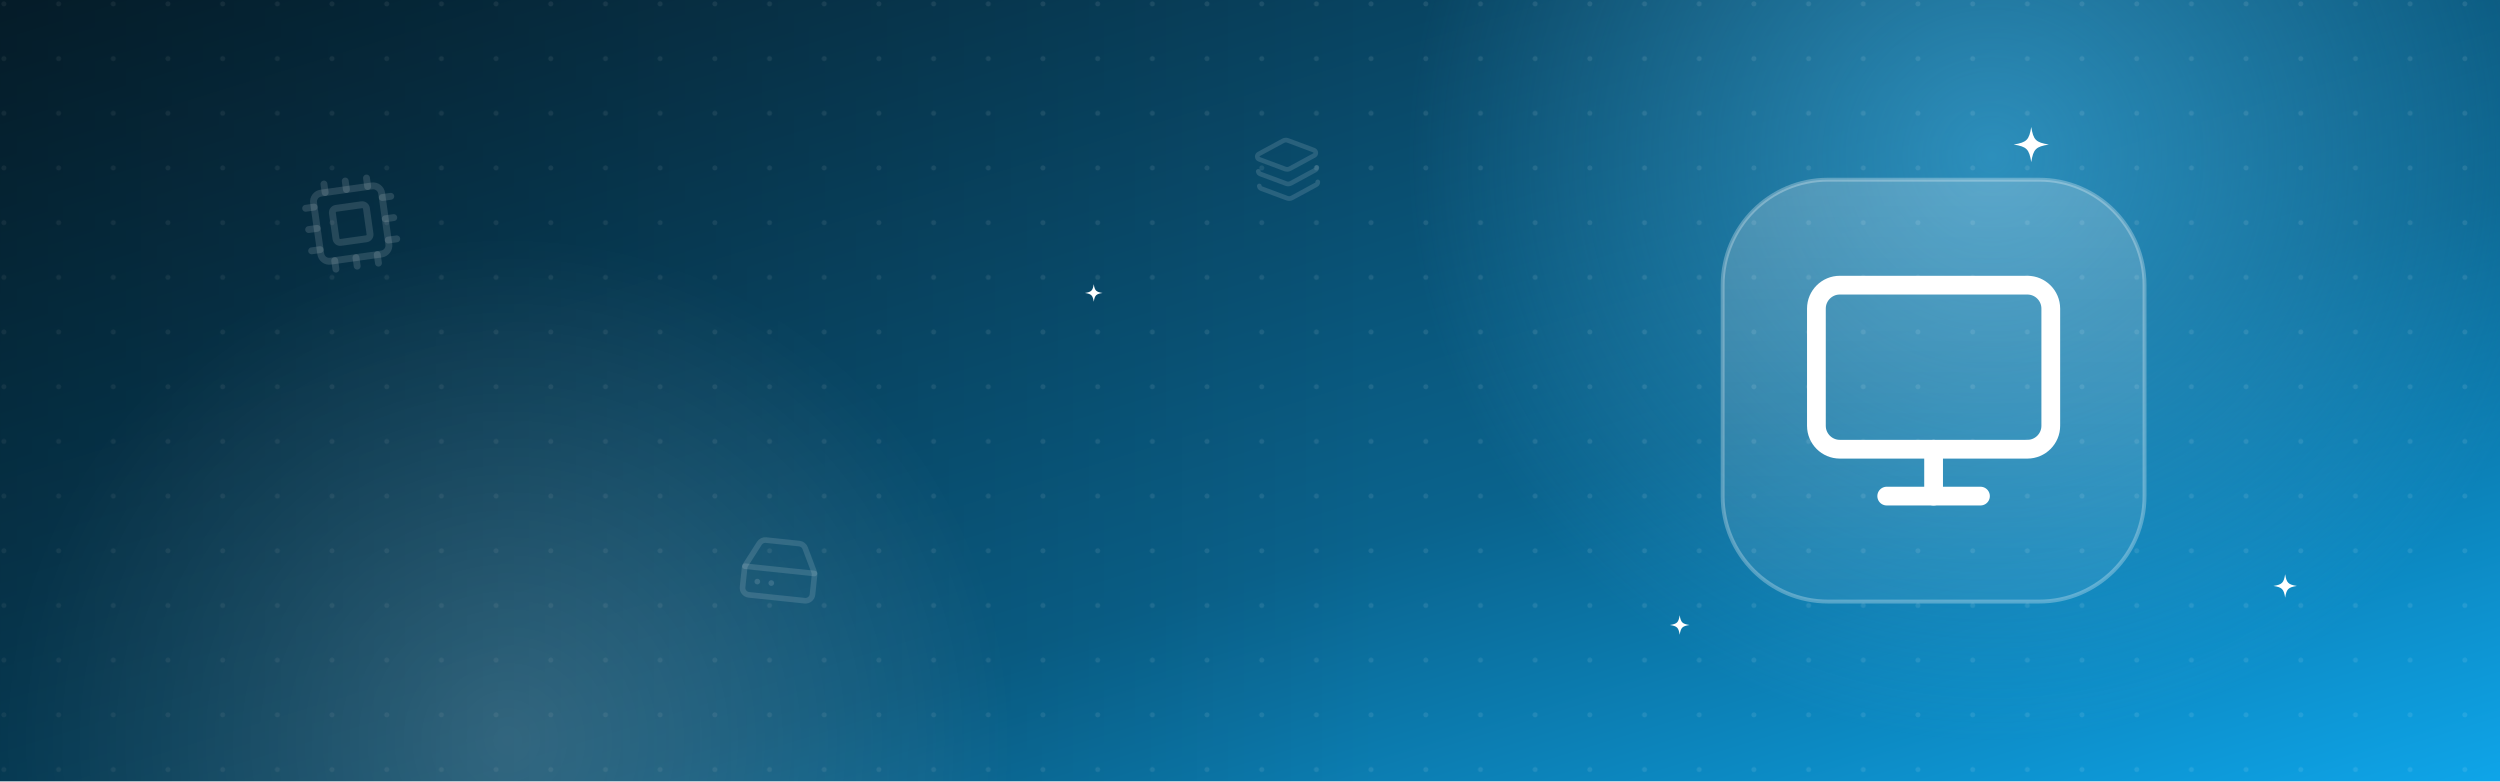
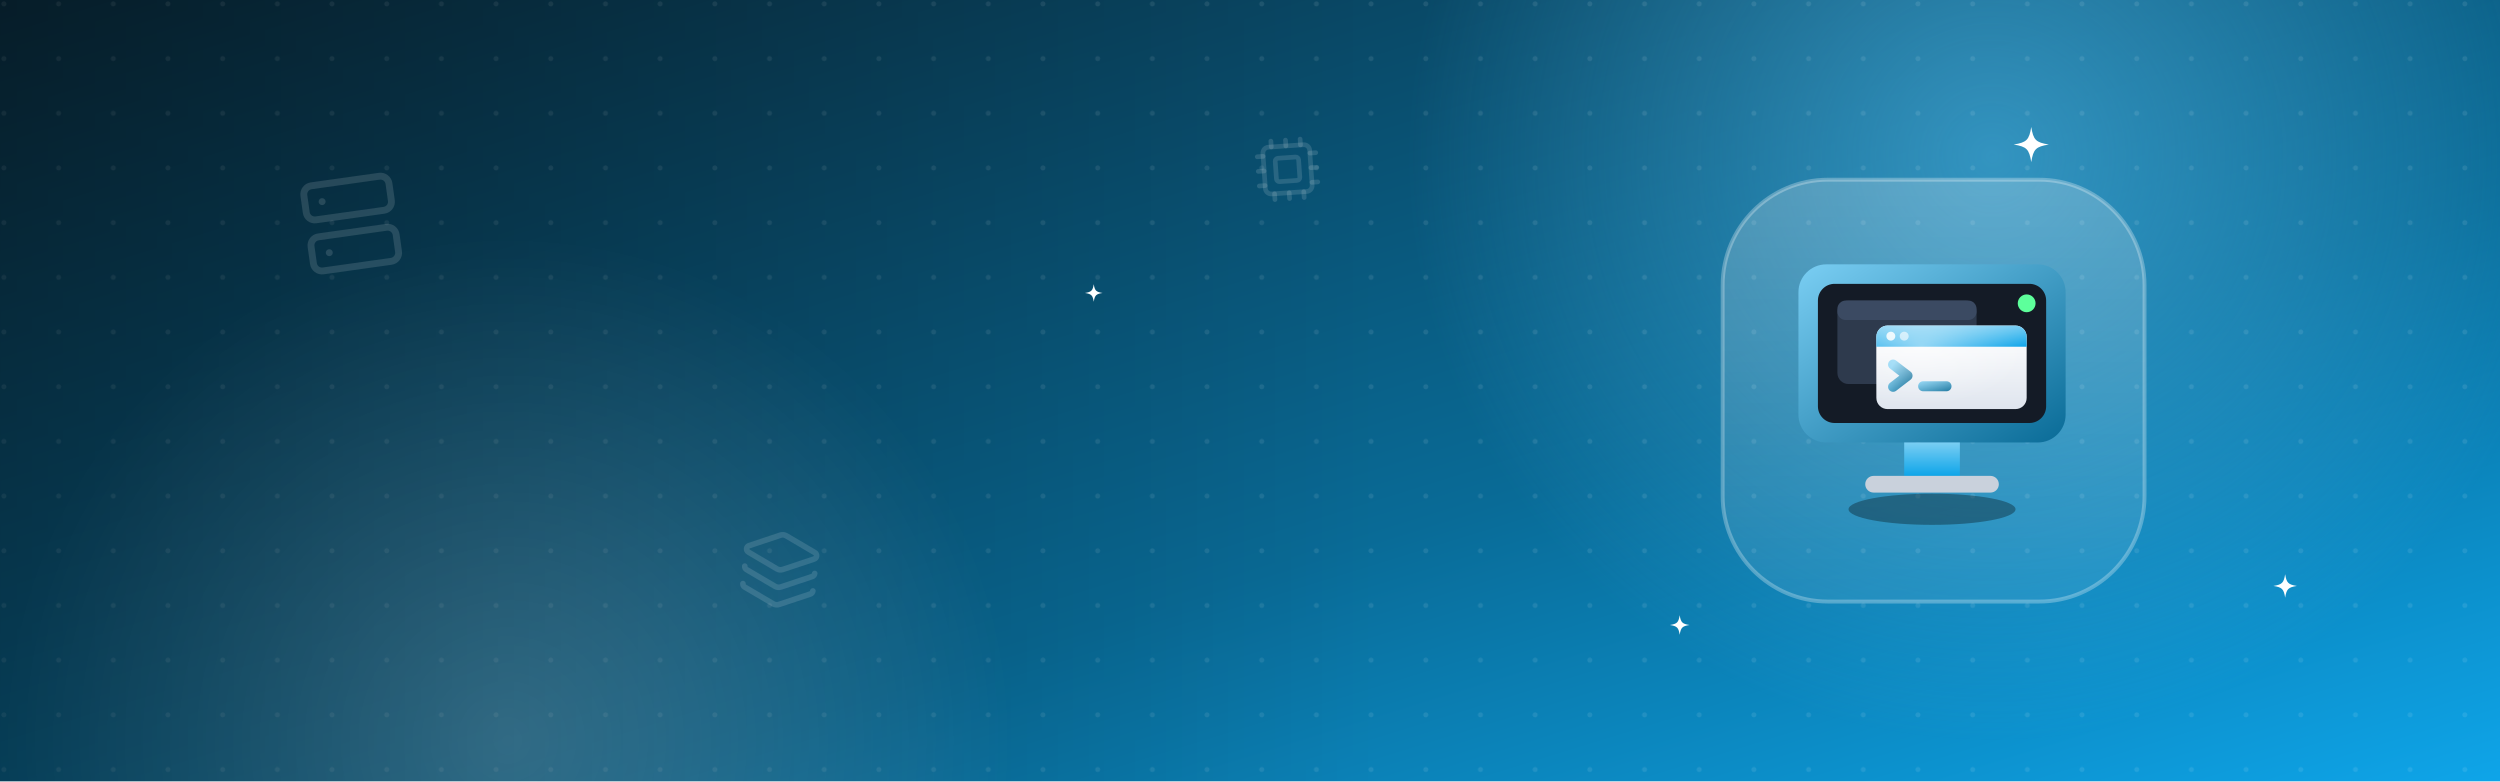
<svg xmlns="http://www.w3.org/2000/svg" viewBox="0 0 1280 400" role="img" aria-hidden="true">
  <defs>
    <linearGradient id="bg" x1="0" y1="0" x2="1" y2="1">
-       <stop offset="0" stop-color="#072a3d" />
-       <stop offset=".62" stop-color="#0a638d" />
+       <stop offset="0" stop-color="#092c3e" />
+       <stop offset=".62" stop-color="#096b97" />
      <stop offset="1" stop-color="#0ea5e9" />
    </linearGradient>
    <radialGradient id="o1">
-       <stop offset="0" stop-color="#4abcef" stop-opacity=".55" />
-       <stop offset="1" stop-color="#4abcef" stop-opacity="0" />
+       <stop offset="0" stop-color="#56c0f0" stop-opacity=".55" />
+       <stop offset="1" stop-color="#56c0f0" stop-opacity="0" />
    </radialGradient>
    <radialGradient id="o2">
      <stop offset="0" stop-color="#ffffff" stop-opacity=".22" />
      <stop offset="1" stop-color="#ffffff" stop-opacity="0" />
    </radialGradient>
    <pattern id="dots" width="28" height="28" patternUnits="userSpaceOnUse">
      <circle cx="2" cy="2" r="1.3" fill="#ffffff" fill-opacity=".09" />
    </pattern>
    <linearGradient id="glass" x1="0" y1="0" x2="0" y2="1">
      <stop offset="0" stop-color="#ffffff" stop-opacity=".22" />
      <stop offset="1" stop-color="#ffffff" stop-opacity=".06" />
    </linearGradient>
    <linearGradient id="fade" x1="0" y1="0" x2="1" y2="0">
      <stop offset="0" stop-color="#000" stop-opacity=".35" />
      <stop offset=".55" stop-color="#000" stop-opacity="0" />
    </linearGradient>
+     <linearGradient id="bbm" x1="0" y1="0" x2="1" y2="1">
+       <stop offset="0" stop-color="#7acef3" />
+       <stop offset="1" stop-color="#096b97" />
+     </linearGradient>
+     <linearGradient id="bbv" x1="0" y1="0" x2="0" y2="1">
+       <stop offset="0" stop-color="#7acef3" />
+       <stop offset="1" stop-color="#0ea5e9" />
+     </linearGradient>
+     <linearGradient id="bbw" x1="0" y1="0" x2="0" y2="1">
+       <stop offset="0" stop-color="#ffffff" />
+       <stop offset="1" stop-color="#dfe5ee" />
+     </linearGradient>
+     <linearGradient id="bbg" x1="0" y1="0" x2="0" y2="1">
+       <stop offset="0" stop-color="#ffe08a" />
+       <stop offset="1" stop-color="#f2a62b" />
+     </linearGradient>
+     <radialGradient id="bbh" cx=".3" cy=".25" r=".7">
+       <stop offset="0" stop-color="#fff" stop-opacity=".55" />
+       <stop offset="1" stop-color="#fff" stop-opacity="0" />
+     </radialGradient>
+     <linearGradient id="bbs" x1="0" y1="0" x2="1" y2="0">
+       <stop offset="0" stop-color="#fff" stop-opacity="0" />
+       <stop offset=".5" stop-color="#fff" stop-opacity=".6" />
+       <stop offset="1" stop-color="#fff" stop-opacity="0" />
+     </linearGradient>
  </defs>
  <style>.b1,.b2,.f,.s,.k{transform-box:fill-box;transform-origin:50% 50%}
@keyframes b1{to{transform:translate(-90px,40px) scale(1.15)}}@keyframes b2{to{transform:translate(70px,-30px) scale(.9)}}
@keyframes f{0%,100%{transform:translateY(0)}50%{transform:translateY(-10px)}}
@keyframes s{0%,100%{opacity:.25;transform:scale(.5) rotate(0)}50%{opacity:.95;transform:scale(1) rotate(45deg)}}
@keyframes k{0%,100%{transform:translateY(0)}50%{transform:translateY(-6px)}}
.b1{animation:b1 16s ease-in-out infinite alternate}.b2{animation:b2 19s ease-in-out infinite alternate}
.f{animation:f 9s ease-in-out infinite}.f1{animation-duration:11s;animation-delay:-3s}.f2{animation-duration:13s;animation-delay:-6s}
.s{animation:s 3.4s ease-in-out infinite}.k{animation:k 6s ease-in-out infinite}
- @media (prefers-reduced-motion:reduce){.b1,.b2,.f,.s,.k{animation:none!important}}</style>
+ @media (prefers-reduced-motion:reduce){.b1,.b2,.f,.s,.k{animation:none!important}}.bbfl,.bbpu,.bbbl,.bbsp,.bbwg,.bbri,.bbsd,.bbpop{transform-box:fill-box;transform-origin:50% 50%}.bbgr{transform-box:fill-box;transform-origin:50% 100%}@keyframes bbfl{0%,100%{transform:translateY(0)}50%{transform:translateY(-2px)}}.bbfl{animation:bbfl 4.2s ease-in-out infinite}@keyframes bbsd{0%,100%{transform:scaleX(1);opacity:.32}50%{transform:scaleX(.85);opacity:.2}}.bbsd{animation:bbsd 4.2s ease-in-out infinite}@keyframes bbpu{0%,100%{opacity:.55}50%{opacity:1}}.bbpu{animation:bbpu 2.4s ease-in-out infinite}@keyframes bbbl{0%,44%,56%,100%{opacity:1}50%{opacity:.15}}.bbbl{animation:bbbl 3s steps(1,end) infinite}@keyframes bbsp{to{transform:rotate(360deg)}}.bbsp{animation:bbsp 14s linear infinite}@keyframes bbwg{0%,100%{transform:rotate(-6deg)}50%{transform:rotate(6deg)}}.bbwg{animation:bbwg 3.4s ease-in-out infinite}@keyframes bbri{0%{transform:translateY(2px);opacity:.7}100%{transform:translateY(-3.5px);opacity:1}}.bbri{animation:bbri 1.6s ease-in-out infinite alternate}@keyframes bbgr{0%,100%{transform:scaleY(.55)}50%{transform:scaleY(1)}}.bbgr{animation:bbgr 2.8s ease-in-out infinite}@keyframes bbpop{0%,100%{transform:scale(.9)}50%{transform:scale(1.08)}}.bbpop{animation:bbpop 2.6s ease-in-out infinite}@keyframes bbsh{0%,60%{transform:translateX(-30px)}100%{transform:translateX(70px)}}.bbsh{animation:bbsh 5s ease-in-out infinite}@keyframes bbdash{to{stroke-dashoffset:-40}}.bbdash{animation:bbdash 2.4s linear infinite}@keyframes bbsw{0%,100%{transform:rotate(-50deg)}50%{transform:rotate(35deg)}}</style>
  <rect width="1280" height="400" fill="url(#bg)" />
  <circle class="b1" cx="1020" cy="80" r="300" fill="url(#o1)" />
  <circle class="b2" cx="260" cy="380" r="260" fill="url(#o2)" />
  <rect width="1280" height="400" fill="url(#dots)" />
  <rect width="1280" height="400" fill="url(#fade)" />
  <g transform="translate(150 92) rotate(-8) scale(2.2)">
    <g class="f f0" fill="none" stroke="#ffffff" stroke-opacity=".13" stroke-width="1.6" stroke-linecap="round" stroke-linejoin="round">
+       <rect width="20" height="8" x="2" y="2" rx="2" ry="2" />
+       <rect width="20" height="8" x="2" y="14" rx="2" ry="2" />
+       <line x1="6" x2="6.01" y1="6" y2="6" />
+       <line x1="6" x2="6.01" y1="18" y2="18" />
+     </g>
+   </g>
+   <g transform="translate(380 268) rotate(6) scale(1.8)">
+     <g class="f f1" fill="none" stroke="#ffffff" stroke-opacity=".13" stroke-width="1.6" stroke-linecap="round" stroke-linejoin="round">
+       <path d="M12.83 2.18a2 2 0 0 0-1.66 0L2.6 6.08a1 1 0 0 0 0 1.83l8.58 3.91a2 2 0 0 0 1.66 0l8.58-3.9a1 1 0 0 0 0-1.83z" />
+       <path d="M2 12a1 1 0 0 0 .58.91l8.6 3.91a2 2 0 0 0 1.65 0l8.58-3.9A1 1 0 0 0 22 12" />
+       <path d="M2 17a1 1 0 0 0 .58.91l8.6 3.91a2 2 0 0 0 1.65 0l8.58-3.9A1 1 0 0 0 22 17" />
+     </g>
+   </g>
+   <g transform="translate(640 70) rotate(-4) scale(1.5)">
+     <g class="f f2" fill="none" stroke="#ffffff" stroke-opacity=".13" stroke-width="1.6" stroke-linecap="round" stroke-linejoin="round">
      <path d="M12 20v2" />
      <path d="M12 2v2" />
      <path d="M17 20v2" />
      <path d="M17 2v2" />
      <path d="M2 12h2" />
      <path d="M2 17h2" />
      <path d="M2 7h2" />
      <path d="M20 12h2" />
      <path d="M20 17h2" />
      <path d="M20 7h2" />
      <path d="M7 20v2" />
      <path d="M7 2v2" />
      <rect x="4" y="4" width="16" height="16" rx="2" />
      <rect x="8" y="8" width="8" height="8" rx="1" />
    </g>
  </g>
-   <g transform="translate(380 268) rotate(6) scale(1.8)">
-     <g class="f f1" fill="none" stroke="#ffffff" stroke-opacity=".13" stroke-width="1.6" stroke-linecap="round" stroke-linejoin="round">
-       <path d="M10 16h.01" />
-       <path d="M2.212 11.577a2 2 0 0 0-.212.896V18a2 2 0 0 0 2 2h16a2 2 0 0 0 2-2v-5.527a2 2 0 0 0-.212-.896L18.55 5.11A2 2 0 0 0 16.76 4H7.24a2 2 0 0 0-1.79 1.11z" />
-       <path d="M21.946 12.013H2.054" />
-       <path d="M6 16h.01" />
-     </g>
-   </g>
-   <g transform="translate(640 70) rotate(-4) scale(1.5)">
-     <g class="f f2" fill="none" stroke="#ffffff" stroke-opacity=".13" stroke-width="1.6" stroke-linecap="round" stroke-linejoin="round">
-       <path d="M12.83 2.18a2 2 0 0 0-1.66 0L2.6 6.08a1 1 0 0 0 0 1.83l8.58 3.91a2 2 0 0 0 1.66 0l8.58-3.9a1 1 0 0 0 0-1.83z" />
-       <path d="M2 12a1 1 0 0 0 .58.91l8.6 3.91a2 2 0 0 0 1.65 0l8.58-3.9A1 1 0 0 0 22 12" />
-       <path d="M2 17a1 1 0 0 0 .58.91l8.6 3.91a2 2 0 0 0 1.65 0l8.58-3.9A1 1 0 0 0 22 17" />
-     </g>
-   </g>
  <g class="k">
    <rect x="882" y="92" width="216" height="216" rx="54" fill="url(#glass)" stroke="#ffffff" stroke-opacity=".28" stroke-width="2" />
-     <g transform="translate(918 128) scale(6)" fill="none" stroke="#ffffff" stroke-width="1.6" stroke-linecap="round" stroke-linejoin="round">
-       <rect width="20" height="14" x="2" y="3" rx="2" />
-       <line x1="8" x2="16" y1="21" y2="21" />
-       <line x1="12" x2="12" y1="17" y2="21" />
+     <g transform="translate(898 104) scale(2.85)">
+       <ellipse class="bbsd" cx="32" cy="55" rx="15" ry="2.8" fill="#000" opacity=".32" />
+       <g class="bbfl">
+         <rect x="8" y="11" width="48" height="32" rx="5" fill="url(#bbm)" />
+         <rect x="11.5" y="14.5" width="41" height="25" rx="3" fill="#141b26" />
+         <rect x="15" y="17.5" width="25" height="15" rx="2" fill="#2e3a4d" />
+         <rect x="15" y="17.5" width="25" height="3.5" rx="1.5" fill="#3b4a62" />
+         <g>
+           <rect x="22" y="22" width="27" height="15" rx="2" fill="url(#bbw)" />
+           <path d="M24 22h23a2 2 0 0 1 2 2v1.8H22V24a2 2 0 0 1 2-2z" fill="url(#bbv)" />
+           <circle cx="24.6" cy="23.9" r=".8" fill="#fff" opacity=".85" />
+           <circle cx="27" cy="23.9" r=".8" fill="#fff" opacity=".6" />
+           <path d="M25 29l2.6 2-2.6 2" fill="none" stroke="url(#bbm)" stroke-width="1.8" stroke-linecap="round" stroke-linejoin="round" />
+           <rect class="bbbl" x="29.5" y="32" width="6" height="1.8" rx=".9" fill="url(#bbm)" />
+           <rect x="22" y="22" width="27" height="15" rx="2" fill="url(#bbh)" />
+         </g>
+         <circle class="bbpu" cx="49" cy="18" r="1.6" fill="#5dff9b" />
+         <rect x="27" y="43" width="10" height="6" fill="url(#bbv)" />
+         <rect x="20" y="49" width="24" height="3" rx="1.5" fill="#c9d1dc" />
+       </g>
    </g>
  </g>
  <g transform="translate(1040 74) scale(0.9)">
    <path class="s" style="animation-delay:0s" d="M0 -10 C1.2 -2.6 2.6 -1.2 10 0 C2.6 1.2 1.2 2.6 0 10 C-1.2 2.6 -2.6 1.2 -10 0 C-2.6 -1.2 -1.2 -2.6 0 -10Z" fill="#ffffff" />
  </g>
  <g transform="translate(1170 300) scale(0.6)">
    <path class="s" style="animation-delay:1.1s" d="M0 -10 C1.2 -2.6 2.6 -1.2 10 0 C2.6 1.2 1.2 2.6 0 10 C-1.2 2.6 -2.6 1.2 -10 0 C-2.6 -1.2 -1.2 -2.6 0 -10Z" fill="#ffffff" />
  </g>
  <g transform="translate(860 320) scale(0.5)">
    <path class="s" style="animation-delay:2.2s" d="M0 -10 C1.2 -2.6 2.6 -1.2 10 0 C2.6 1.2 1.2 2.6 0 10 C-1.2 2.6 -2.6 1.2 -10 0 C-2.6 -1.2 -1.2 -2.6 0 -10Z" fill="#ffffff" />
  </g>
  <g transform="translate(560 150) scale(0.45)">
    <path class="s" style="animation-delay:0.6s" d="M0 -10 C1.2 -2.6 2.6 -1.2 10 0 C2.6 1.2 1.2 2.6 0 10 C-1.2 2.6 -2.6 1.2 -10 0 C-2.6 -1.2 -1.2 -2.6 0 -10Z" fill="#ffffff" />
  </g>
</svg>
